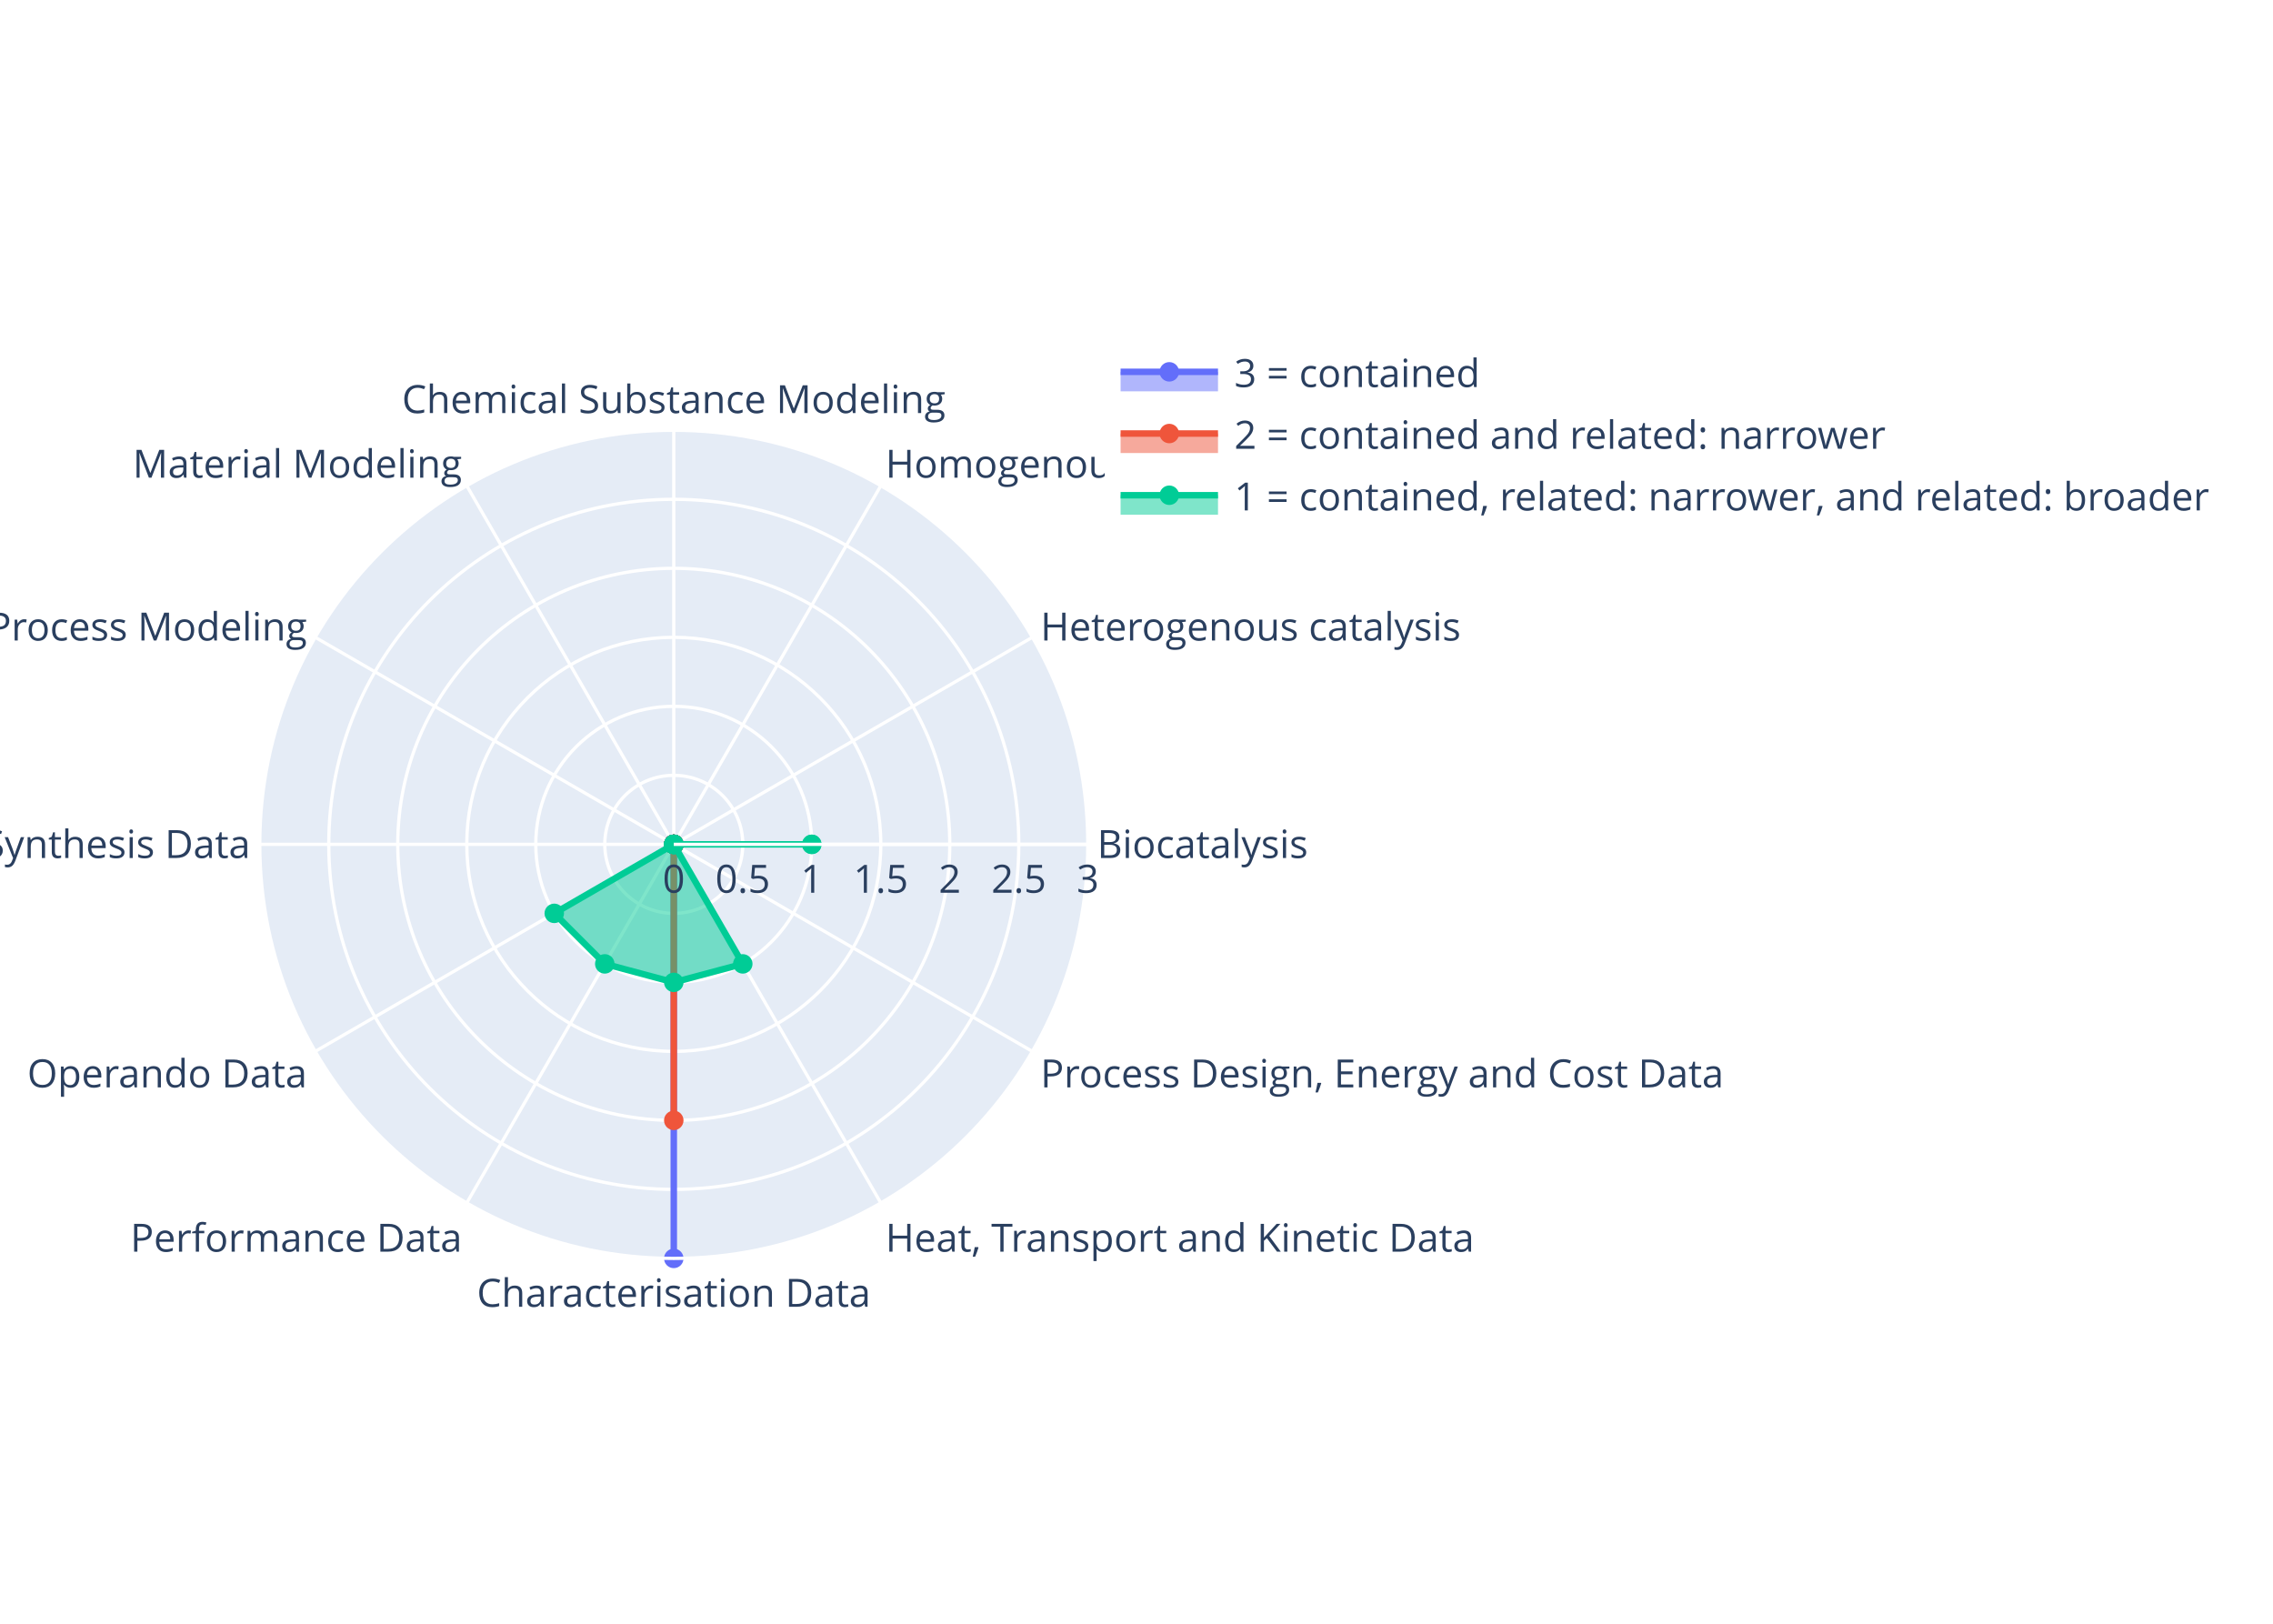
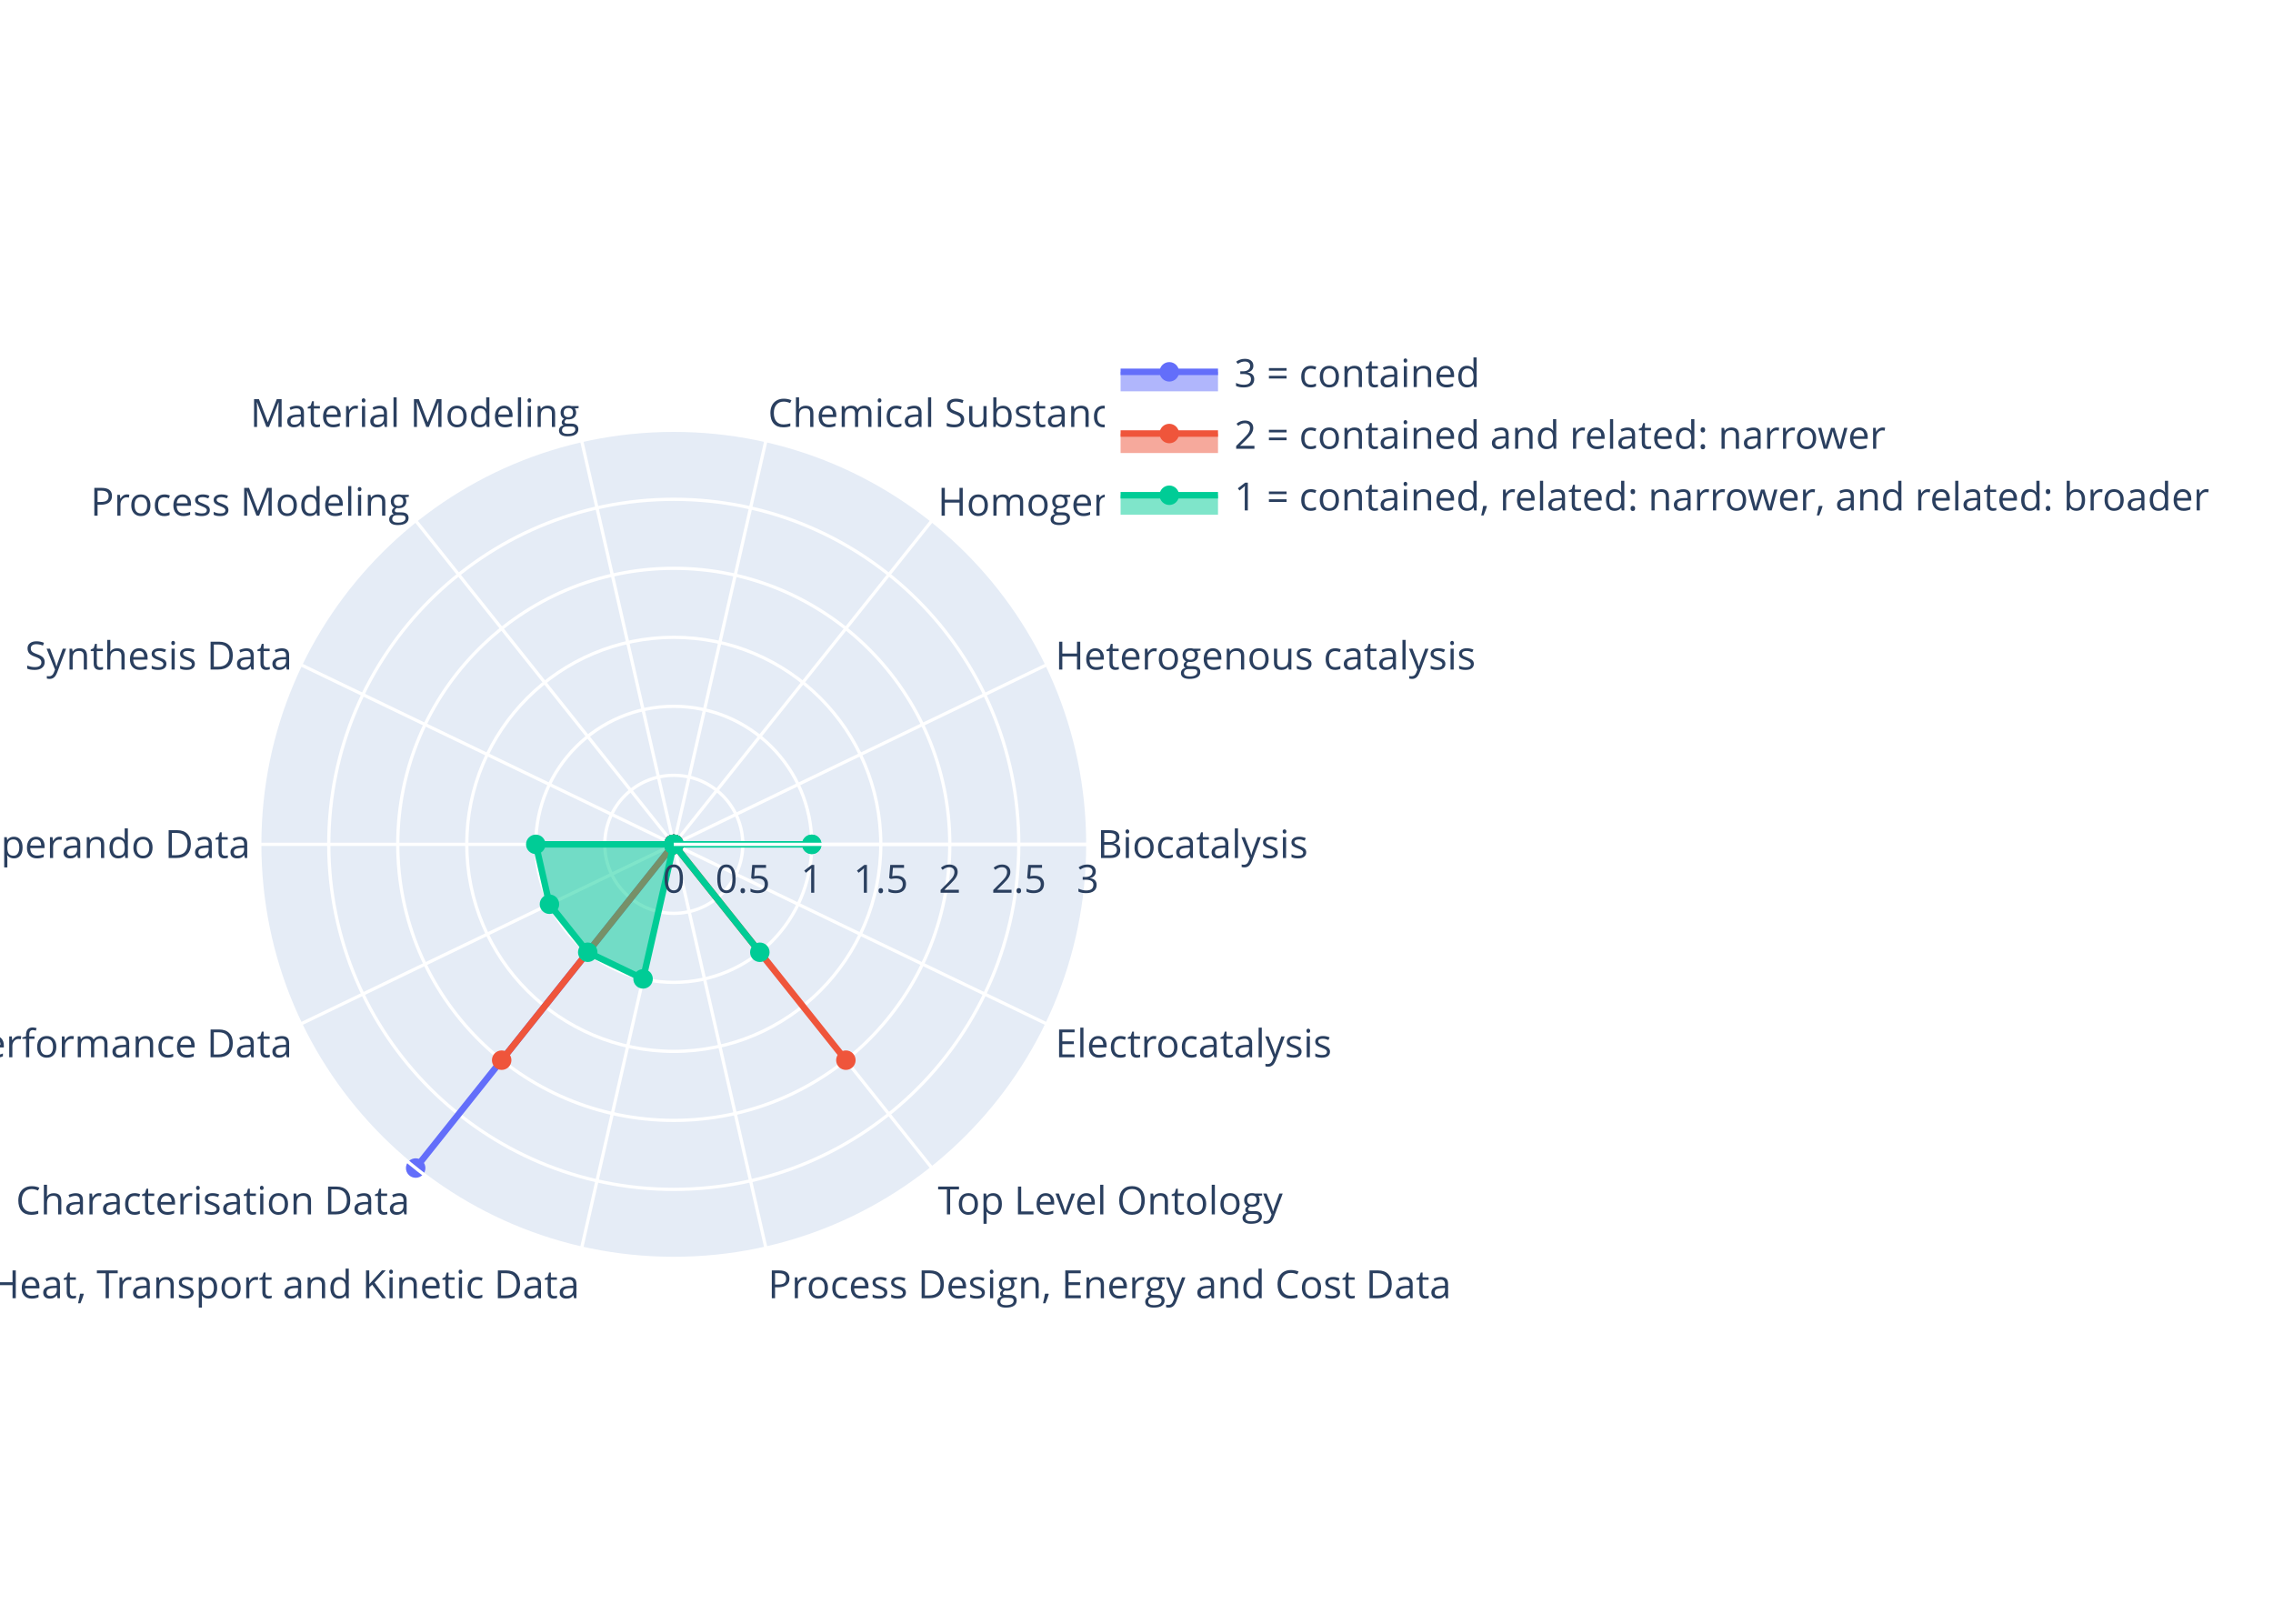
<svg xmlns="http://www.w3.org/2000/svg" class="main-svg" width="700" height="500" style="" viewBox="0 0 700 500">
  <rect x="0" y="0" width="700" height="500" style="fill: rgb(255, 255, 255); fill-opacity: 1;" />
-   <defs id="defs-850ff5">
+   <defs id="defs-2c7b58">
    <g class="clips">
-       <clipPath id="clip850ff5polar-for-traces">
+       <clipPath id="clip2c7b58polar-for-traces">
        <path d="M127.5,0A127.5,127.5 0,1,0 -127.5,-1.5614246689128753e-14A127.5,127.5 0,1,0 127.5,3.122849337825751e-14Z" transform="translate(127.5,127.5)" />
      </clipPath>
    </g>
    <g class="gradients" />
    <g class="patterns" />
  </defs>
  <g class="bglayer" />
  <g class="layer-below">
    <g class="imagelayer" />
    <g class="shapelayer" />
  </g>
  <g class="cartesianlayer" />
  <g class="polarlayer">
    <g class="polar">
      <g class="polarsublayer draglayer" />
      <g class="polarsublayer plotbg">
        <path d="M127.5,0A127.5,127.5 0,1,0 -127.5,-1.5614246689128753e-14A127.5,127.5 0,1,0 127.5,3.122849337825751e-14Z" transform="translate(207.5,260)" style="fill: rgb(229, 236, 246); fill-opacity: 1;" />
      </g>
      <g class="polarsublayer backplot">
        <g class="maplayer" />
      </g>
      <g class="polarsublayer angular-grid" style="fill: none;">
        <path class="angularaxisgrid" d="M207.5,260L335,260" style="stroke: rgb(255, 255, 255); stroke-opacity: 1; stroke-width: 1px;" />
-         <path class="angularaxisgrid" d="M207.5,260L317.918,196.25" style="stroke: rgb(255, 255, 255); stroke-opacity: 1; stroke-width: 1px;" />
-         <path class="angularaxisgrid" d="M207.5,260L271.25,149.582" style="stroke: rgb(255, 255, 255); stroke-opacity: 1; stroke-width: 1px;" />
-         <path class="angularaxisgrid" d="M207.5,260L207.5,132.5" style="stroke: rgb(255, 255, 255); stroke-opacity: 1; stroke-width: 1px;" />
-         <path class="angularaxisgrid" d="M207.5,260L143.75,149.582" style="stroke: rgb(255, 255, 255); stroke-opacity: 1; stroke-width: 1px;" />
-         <path class="angularaxisgrid" d="M207.5,260L97.082,196.25" style="stroke: rgb(255, 255, 255); stroke-opacity: 1; stroke-width: 1px;" />
+         <path class="angularaxisgrid" d="M207.5,260L322.374,204.68" style="stroke: rgb(255, 255, 255); stroke-opacity: 1; stroke-width: 1px;" />
+         <path class="angularaxisgrid" d="M207.5,260L286.995,160.316" style="stroke: rgb(255, 255, 255); stroke-opacity: 1; stroke-width: 1px;" />
+         <path class="angularaxisgrid" d="M207.5,260L235.871,135.697" style="stroke: rgb(255, 255, 255); stroke-opacity: 1; stroke-width: 1px;" />
+         <path class="angularaxisgrid" d="M207.5,260L179.129,135.697" style="stroke: rgb(255, 255, 255); stroke-opacity: 1; stroke-width: 1px;" />
+         <path class="angularaxisgrid" d="M207.5,260L128.005,160.316" style="stroke: rgb(255, 255, 255); stroke-opacity: 1; stroke-width: 1px;" />
+         <path class="angularaxisgrid" d="M207.5,260L92.626,204.68" style="stroke: rgb(255, 255, 255); stroke-opacity: 1; stroke-width: 1px;" />
        <path class="angularaxisgrid" d="M207.5,260L80,260" style="stroke: rgb(255, 255, 255); stroke-opacity: 1; stroke-width: 1px;" />
-         <path class="angularaxisgrid" d="M207.5,260L97.082,323.75" style="stroke: rgb(255, 255, 255); stroke-opacity: 1; stroke-width: 1px;" />
-         <path class="angularaxisgrid" d="M207.5,260L143.75,370.418" style="stroke: rgb(255, 255, 255); stroke-opacity: 1; stroke-width: 1px;" />
-         <path class="angularaxisgrid" d="M207.5,260L207.5,387.5" style="stroke: rgb(255, 255, 255); stroke-opacity: 1; stroke-width: 1px;" />
-         <path class="angularaxisgrid" d="M207.5,260L271.25,370.418" style="stroke: rgb(255, 255, 255); stroke-opacity: 1; stroke-width: 1px;" />
-         <path class="angularaxisgrid" d="M207.5,260L317.918,323.75" style="stroke: rgb(255, 255, 255); stroke-opacity: 1; stroke-width: 1px;" />
+         <path class="angularaxisgrid" d="M207.5,260L92.626,315.32" style="stroke: rgb(255, 255, 255); stroke-opacity: 1; stroke-width: 1px;" />
+         <path class="angularaxisgrid" d="M207.5,260L128.005,359.684" style="stroke: rgb(255, 255, 255); stroke-opacity: 1; stroke-width: 1px;" />
+         <path class="angularaxisgrid" d="M207.5,260L179.129,384.303" style="stroke: rgb(255, 255, 255); stroke-opacity: 1; stroke-width: 1px;" />
+         <path class="angularaxisgrid" d="M207.5,260L235.871,384.303" style="stroke: rgb(255, 255, 255); stroke-opacity: 1; stroke-width: 1px;" />
+         <path class="angularaxisgrid" d="M207.5,260L286.995,359.684" style="stroke: rgb(255, 255, 255); stroke-opacity: 1; stroke-width: 1px;" />
+         <path class="angularaxisgrid" d="M207.5,260L322.374,315.32" style="stroke: rgb(255, 255, 255); stroke-opacity: 1; stroke-width: 1px;" />
      </g>
      <g class="polarsublayer radial-grid" transform="translate(207.5,260)" style="fill: none;">
        <path class="xgrid" d="M21.25,0A21.25,21.25 0,1,0 -21.25,-2.6023744481881254e-15A21.25,21.25 0,1,0 21.25,5.204748896376251e-15Z" style="stroke: rgb(255, 255, 255); stroke-opacity: 1; stroke-width: 1px;" />
        <path class="xgrid" d="M42.5,0A42.5,42.5 0,1,0 -42.5,-5.204748896376251e-15A42.5,42.5 0,1,0 42.5,1.0409497792752502e-14Z" style="stroke: rgb(255, 255, 255); stroke-opacity: 1; stroke-width: 1px;" />
        <path class="xgrid" d="M63.75,0A63.75,63.75 0,1,0 -63.75,-7.807123344564377e-15A63.75,63.75 0,1,0 63.75,1.5614246689128753e-14Z" style="stroke: rgb(255, 255, 255); stroke-opacity: 1; stroke-width: 1px;" />
        <path class="xgrid" d="M85,0A85,85 0,1,0 -85,-1.0409497792752502e-14A85,85 0,1,0 85,2.0818995585505004e-14Z" style="stroke: rgb(255, 255, 255); stroke-opacity: 1; stroke-width: 1px;" />
        <path class="xgrid" d="M106.25,0A106.25,106.25 0,1,0 -106.25,-1.3011872240940628e-14A106.25,106.25 0,1,0 106.25,2.6023744481881257e-14Z" style="stroke: rgb(255, 255, 255); stroke-opacity: 1; stroke-width: 1px;" />
      </g>
      <g class="polarsublayer frontplot" transform="translate(80,132.5)">
        <g class="barlayer" />
        <g class="scatterlayer">
-           <g class="trace scatter trace2468a1" style="stroke-miterlimit: 2; opacity: 1;">
-             <g class="fills" clip-path="url(#clip850ff5polar-for-traces)">
+           <g class="trace scatter trace377e5c" style="stroke-miterlimit: 2; opacity: 1;">
+             <g class="fills" clip-path="url(#clip2c7b58polar-for-traces)">
              <g>
-                 <path class="js-fill" d="M127.5,127.5L127.5,127.5L127.5,127.5L127.5,127.5L127.5,127.5L127.5,127.5L127.5,127.5L127.5,127.5L127.5,127.5L127.5,255L127.5,127.5L127.5,127.5L127.5,127.5Z" style="fill: rgb(99, 110, 250); fill-opacity: 0.5; stroke-width: 0;" />
+                 <path class="js-fill" d="M127.5,127.5L127.5,127.5L127.5,127.5L127.5,127.5L127.5,127.5L127.5,127.5L127.5,127.5L127.5,127.5L127.5,127.5L48.01,227.18L127.5,127.5L127.5,127.5L127.5,127.5L127.5,127.5L127.5,127.5Z" style="fill: rgb(99, 110, 250); fill-opacity: 0.5; stroke-width: 0;" />
              </g>
            </g>
            <g class="errorbars" />
            <g class="lines">
-               <path class="js-line" d="M127.5,127.5L127.5,127.5L127.5,127.5L127.5,127.5L127.5,127.5L127.5,127.5L127.5,127.5L127.5,127.5L127.5,127.5L127.5,255L127.5,127.5L127.5,127.5L127.5,127.5" clip-path="url(#clip850ff5polar-for-traces)" style="vector-effect: non-scaling-stroke; fill: none; stroke: rgb(99, 110, 250); stroke-opacity: 1; stroke-width: 2px; opacity: 1;" />
+               <path class="js-line" d="M127.5,127.5L127.5,127.5L127.5,127.5L127.5,127.5L127.5,127.5L127.5,127.5L127.5,127.5L127.5,127.5L127.5,127.5L48.01,227.18L127.5,127.5L127.5,127.5L127.5,127.5L127.5,127.5L127.5,127.5" clip-path="url(#clip2c7b58polar-for-traces)" style="vector-effect: non-scaling-stroke; fill: none; stroke: rgb(99, 110, 250); stroke-opacity: 1; stroke-width: 2px; opacity: 1;" />
            </g>
            <g class="points">
              <path class="point" transform="translate(127.5,127.5)" d="M3,0A3,3 0 1,1 0,-3A3,3 0 0,1 3,0Z" style="opacity: 1; stroke-width: 0px; fill: rgb(99, 110, 250); fill-opacity: 1;" />
              <path class="point" transform="translate(127.5,127.5)" d="M3,0A3,3 0 1,1 0,-3A3,3 0 0,1 3,0Z" style="opacity: 1; stroke-width: 0px; fill: rgb(99, 110, 250); fill-opacity: 1;" />
              <path class="point" transform="translate(127.5,127.5)" d="M3,0A3,3 0 1,1 0,-3A3,3 0 0,1 3,0Z" style="opacity: 1; stroke-width: 0px; fill: rgb(99, 110, 250); fill-opacity: 1;" />
              <path class="point" transform="translate(127.5,127.5)" d="M3,0A3,3 0 1,1 0,-3A3,3 0 0,1 3,0Z" style="opacity: 1; stroke-width: 0px; fill: rgb(99, 110, 250); fill-opacity: 1;" />
              <path class="point" transform="translate(127.5,127.5)" d="M3,0A3,3 0 1,1 0,-3A3,3 0 0,1 3,0Z" style="opacity: 1; stroke-width: 0px; fill: rgb(99, 110, 250); fill-opacity: 1;" />
              <path class="point" transform="translate(127.5,127.5)" d="M3,0A3,3 0 1,1 0,-3A3,3 0 0,1 3,0Z" style="opacity: 1; stroke-width: 0px; fill: rgb(99, 110, 250); fill-opacity: 1;" />
              <path class="point" transform="translate(127.5,127.5)" d="M3,0A3,3 0 1,1 0,-3A3,3 0 0,1 3,0Z" style="opacity: 1; stroke-width: 0px; fill: rgb(99, 110, 250); fill-opacity: 1;" />
              <path class="point" transform="translate(127.5,127.5)" d="M3,0A3,3 0 1,1 0,-3A3,3 0 0,1 3,0Z" style="opacity: 1; stroke-width: 0px; fill: rgb(99, 110, 250); fill-opacity: 1;" />
              <path class="point" transform="translate(127.5,127.5)" d="M3,0A3,3 0 1,1 0,-3A3,3 0 0,1 3,0Z" style="opacity: 1; stroke-width: 0px; fill: rgb(99, 110, 250); fill-opacity: 1;" />
-               <path class="point" transform="translate(127.5,255)" d="M3,0A3,3 0 1,1 0,-3A3,3 0 0,1 3,0Z" style="opacity: 1; stroke-width: 0px; fill: rgb(99, 110, 250); fill-opacity: 1;" />
+               <path class="point" transform="translate(48.01,227.18)" d="M3,0A3,3 0 1,1 0,-3A3,3 0 0,1 3,0Z" style="opacity: 1; stroke-width: 0px; fill: rgb(99, 110, 250); fill-opacity: 1;" />
+               <path class="point" transform="translate(127.5,127.5)" d="M3,0A3,3 0 1,1 0,-3A3,3 0 0,1 3,0Z" style="opacity: 1; stroke-width: 0px; fill: rgb(99, 110, 250); fill-opacity: 1;" />
+               <path class="point" transform="translate(127.5,127.5)" d="M3,0A3,3 0 1,1 0,-3A3,3 0 0,1 3,0Z" style="opacity: 1; stroke-width: 0px; fill: rgb(99, 110, 250); fill-opacity: 1;" />
              <path class="point" transform="translate(127.5,127.5)" d="M3,0A3,3 0 1,1 0,-3A3,3 0 0,1 3,0Z" style="opacity: 1; stroke-width: 0px; fill: rgb(99, 110, 250); fill-opacity: 1;" />
              <path class="point" transform="translate(127.5,127.5)" d="M3,0A3,3 0 1,1 0,-3A3,3 0 0,1 3,0Z" style="opacity: 1; stroke-width: 0px; fill: rgb(99, 110, 250); fill-opacity: 1;" />
              <path class="point" transform="translate(127.5,127.5)" d="M3,0A3,3 0 1,1 0,-3A3,3 0 0,1 3,0Z" style="opacity: 1; stroke-width: 0px; fill: rgb(99, 110, 250); fill-opacity: 1;" />
            </g>
            <g class="text" />
          </g>
-           <g class="trace scatter trace4b14cc" style="stroke-miterlimit: 2; opacity: 1;">
-             <g class="fills" clip-path="url(#clip850ff5polar-for-traces)">
+           <g class="trace scatter trace425e0d" style="stroke-miterlimit: 2; opacity: 1;">
+             <g class="fills" clip-path="url(#clip2c7b58polar-for-traces)">
              <g>
-                 <path class="js-fill" d="M127.5,127.5L127.5,127.5L127.5,127.5L127.5,127.5L127.5,127.5L127.5,127.5L127.5,127.5L127.5,127.5L127.5,127.5L127.5,212.5L127.5,127.5L127.5,127.5L127.5,127.5Z" style="fill: rgb(239, 85, 59); fill-opacity: 0.5; stroke-width: 0;" />
+                 <path class="js-fill" d="M127.5,127.5L127.5,127.5L127.5,127.5L127.5,127.5L127.5,127.5L127.5,127.5L127.5,127.5L127.5,127.5L127.5,127.5L74.5,193.96L127.5,127.5L127.5,127.5L180.5,193.96L127.5,127.5L127.5,127.5Z" style="fill: rgb(239, 85, 59); fill-opacity: 0.5; stroke-width: 0;" />
              </g>
            </g>
            <g class="errorbars" />
            <g class="lines">
-               <path class="js-line" d="M127.5,127.5L127.5,127.5L127.5,127.5L127.5,127.5L127.5,127.5L127.5,127.5L127.5,127.5L127.5,127.5L127.5,127.5L127.5,212.5L127.5,127.5L127.5,127.5L127.5,127.5" clip-path="url(#clip850ff5polar-for-traces)" style="vector-effect: non-scaling-stroke; fill: none; stroke: rgb(239, 85, 59); stroke-opacity: 1; stroke-width: 2px; opacity: 1;" />
+               <path class="js-line" d="M127.5,127.5L127.5,127.5L127.5,127.5L127.5,127.5L127.5,127.5L127.5,127.5L127.5,127.5L127.5,127.5L127.5,127.5L74.5,193.96L127.5,127.5L127.5,127.5L180.5,193.96L127.5,127.5L127.5,127.5" clip-path="url(#clip2c7b58polar-for-traces)" style="vector-effect: non-scaling-stroke; fill: none; stroke: rgb(239, 85, 59); stroke-opacity: 1; stroke-width: 2px; opacity: 1;" />
            </g>
            <g class="points">
              <path class="point" transform="translate(127.5,127.5)" d="M3,0A3,3 0 1,1 0,-3A3,3 0 0,1 3,0Z" style="opacity: 1; stroke-width: 0px; fill: rgb(239, 85, 59); fill-opacity: 1;" />
              <path class="point" transform="translate(127.5,127.5)" d="M3,0A3,3 0 1,1 0,-3A3,3 0 0,1 3,0Z" style="opacity: 1; stroke-width: 0px; fill: rgb(239, 85, 59); fill-opacity: 1;" />
              <path class="point" transform="translate(127.5,127.5)" d="M3,0A3,3 0 1,1 0,-3A3,3 0 0,1 3,0Z" style="opacity: 1; stroke-width: 0px; fill: rgb(239, 85, 59); fill-opacity: 1;" />
              <path class="point" transform="translate(127.5,127.5)" d="M3,0A3,3 0 1,1 0,-3A3,3 0 0,1 3,0Z" style="opacity: 1; stroke-width: 0px; fill: rgb(239, 85, 59); fill-opacity: 1;" />
              <path class="point" transform="translate(127.5,127.5)" d="M3,0A3,3 0 1,1 0,-3A3,3 0 0,1 3,0Z" style="opacity: 1; stroke-width: 0px; fill: rgb(239, 85, 59); fill-opacity: 1;" />
              <path class="point" transform="translate(127.5,127.5)" d="M3,0A3,3 0 1,1 0,-3A3,3 0 0,1 3,0Z" style="opacity: 1; stroke-width: 0px; fill: rgb(239, 85, 59); fill-opacity: 1;" />
              <path class="point" transform="translate(127.5,127.5)" d="M3,0A3,3 0 1,1 0,-3A3,3 0 0,1 3,0Z" style="opacity: 1; stroke-width: 0px; fill: rgb(239, 85, 59); fill-opacity: 1;" />
              <path class="point" transform="translate(127.5,127.5)" d="M3,0A3,3 0 1,1 0,-3A3,3 0 0,1 3,0Z" style="opacity: 1; stroke-width: 0px; fill: rgb(239, 85, 59); fill-opacity: 1;" />
              <path class="point" transform="translate(127.5,127.5)" d="M3,0A3,3 0 1,1 0,-3A3,3 0 0,1 3,0Z" style="opacity: 1; stroke-width: 0px; fill: rgb(239, 85, 59); fill-opacity: 1;" />
-               <path class="point" transform="translate(127.5,212.5)" d="M3,0A3,3 0 1,1 0,-3A3,3 0 0,1 3,0Z" style="opacity: 1; stroke-width: 0px; fill: rgb(239, 85, 59); fill-opacity: 1;" />
-               <path class="point" transform="translate(127.5,127.5)" d="M3,0A3,3 0 1,1 0,-3A3,3 0 0,1 3,0Z" style="opacity: 1; stroke-width: 0px; fill: rgb(239, 85, 59); fill-opacity: 1;" />
+               <path class="point" transform="translate(74.5,193.96)" d="M3,0A3,3 0 1,1 0,-3A3,3 0 0,1 3,0Z" style="opacity: 1; stroke-width: 0px; fill: rgb(239, 85, 59); fill-opacity: 1;" />
+               <path class="point" transform="translate(127.5,127.5)" d="M3,0A3,3 0 1,1 0,-3A3,3 0 0,1 3,0Z" style="opacity: 1; stroke-width: 0px; fill: rgb(239, 85, 59); fill-opacity: 1;" />
+               <path class="point" transform="translate(127.5,127.5)" d="M3,0A3,3 0 1,1 0,-3A3,3 0 0,1 3,0Z" style="opacity: 1; stroke-width: 0px; fill: rgb(239, 85, 59); fill-opacity: 1;" />
+               <path class="point" transform="translate(180.5,193.96)" d="M3,0A3,3 0 1,1 0,-3A3,3 0 0,1 3,0Z" style="opacity: 1; stroke-width: 0px; fill: rgb(239, 85, 59); fill-opacity: 1;" />
              <path class="point" transform="translate(127.5,127.5)" d="M3,0A3,3 0 1,1 0,-3A3,3 0 0,1 3,0Z" style="opacity: 1; stroke-width: 0px; fill: rgb(239, 85, 59); fill-opacity: 1;" />
              <path class="point" transform="translate(127.5,127.5)" d="M3,0A3,3 0 1,1 0,-3A3,3 0 0,1 3,0Z" style="opacity: 1; stroke-width: 0px; fill: rgb(239, 85, 59); fill-opacity: 1;" />
            </g>
            <g class="text" />
          </g>
-           <g class="trace scatter traceabc9c3" style="stroke-miterlimit: 2; opacity: 1;">
-             <g class="fills" clip-path="url(#clip850ff5polar-for-traces)">
+           <g class="trace scatter trace6a688d" style="stroke-miterlimit: 2; opacity: 1;">
+             <g class="fills" clip-path="url(#clip2c7b58polar-for-traces)">
              <g>
-                 <path class="js-fill" d="M170,127.5L127.5,127.5L127.5,127.5L127.5,127.5L127.5,127.5L127.5,127.5L127.5,127.5L90.69,148.75L106.25,164.31L127.5,170L148.75,164.31L127.5,127.5L170,127.5Z" style="fill: rgb(0, 204, 150); fill-opacity: 0.5; stroke-width: 0;" />
+                 <path class="js-fill" d="M170,127.5L127.5,127.5L127.5,127.5L127.5,127.5L127.5,127.5L127.5,127.5L127.5,127.5L85,127.5L89.21,145.94L101,160.73L118.04,168.93L127.5,127.5L154,160.73L127.5,127.5L170,127.5Z" style="fill: rgb(0, 204, 150); fill-opacity: 0.5; stroke-width: 0;" />
              </g>
            </g>
            <g class="errorbars" />
            <g class="lines">
-               <path class="js-line" d="M170,127.5L127.5,127.5L127.5,127.5L127.5,127.5L127.5,127.5L127.5,127.5L127.5,127.5L90.69,148.75L106.25,164.31L127.5,170L148.75,164.31L127.5,127.5L170,127.5" clip-path="url(#clip850ff5polar-for-traces)" style="vector-effect: non-scaling-stroke; fill: none; stroke: rgb(0, 204, 150); stroke-opacity: 1; stroke-width: 2px; opacity: 1;" />
+               <path class="js-line" d="M170,127.5L127.5,127.5L127.5,127.5L127.5,127.5L127.5,127.5L127.5,127.5L127.5,127.5L85,127.5L89.21,145.94L101,160.73L118.04,168.93L127.5,127.5L154,160.73L127.5,127.5L170,127.5" clip-path="url(#clip2c7b58polar-for-traces)" style="vector-effect: non-scaling-stroke; fill: none; stroke: rgb(0, 204, 150); stroke-opacity: 1; stroke-width: 2px; opacity: 1;" />
            </g>
            <g class="points">
              <path class="point" transform="translate(170,127.5)" d="M3,0A3,3 0 1,1 0,-3A3,3 0 0,1 3,0Z" style="opacity: 1; stroke-width: 0px; fill: rgb(0, 204, 150); fill-opacity: 1;" />
              <path class="point" transform="translate(127.5,127.5)" d="M3,0A3,3 0 1,1 0,-3A3,3 0 0,1 3,0Z" style="opacity: 1; stroke-width: 0px; fill: rgb(0, 204, 150); fill-opacity: 1;" />
              <path class="point" transform="translate(127.5,127.5)" d="M3,0A3,3 0 1,1 0,-3A3,3 0 0,1 3,0Z" style="opacity: 1; stroke-width: 0px; fill: rgb(0, 204, 150); fill-opacity: 1;" />
              <path class="point" transform="translate(127.5,127.5)" d="M3,0A3,3 0 1,1 0,-3A3,3 0 0,1 3,0Z" style="opacity: 1; stroke-width: 0px; fill: rgb(0, 204, 150); fill-opacity: 1;" />
              <path class="point" transform="translate(127.5,127.5)" d="M3,0A3,3 0 1,1 0,-3A3,3 0 0,1 3,0Z" style="opacity: 1; stroke-width: 0px; fill: rgb(0, 204, 150); fill-opacity: 1;" />
              <path class="point" transform="translate(127.5,127.5)" d="M3,0A3,3 0 1,1 0,-3A3,3 0 0,1 3,0Z" style="opacity: 1; stroke-width: 0px; fill: rgb(0, 204, 150); fill-opacity: 1;" />
              <path class="point" transform="translate(127.5,127.5)" d="M3,0A3,3 0 1,1 0,-3A3,3 0 0,1 3,0Z" style="opacity: 1; stroke-width: 0px; fill: rgb(0, 204, 150); fill-opacity: 1;" />
-               <path class="point" transform="translate(90.69,148.75)" d="M3,0A3,3 0 1,1 0,-3A3,3 0 0,1 3,0Z" style="opacity: 1; stroke-width: 0px; fill: rgb(0, 204, 150); fill-opacity: 1;" />
-               <path class="point" transform="translate(106.25,164.31)" d="M3,0A3,3 0 1,1 0,-3A3,3 0 0,1 3,0Z" style="opacity: 1; stroke-width: 0px; fill: rgb(0, 204, 150); fill-opacity: 1;" />
-               <path class="point" transform="translate(127.5,170)" d="M3,0A3,3 0 1,1 0,-3A3,3 0 0,1 3,0Z" style="opacity: 1; stroke-width: 0px; fill: rgb(0, 204, 150); fill-opacity: 1;" />
-               <path class="point" transform="translate(148.75,164.31)" d="M3,0A3,3 0 1,1 0,-3A3,3 0 0,1 3,0Z" style="opacity: 1; stroke-width: 0px; fill: rgb(0, 204, 150); fill-opacity: 1;" />
+               <path class="point" transform="translate(85,127.5)" d="M3,0A3,3 0 1,1 0,-3A3,3 0 0,1 3,0Z" style="opacity: 1; stroke-width: 0px; fill: rgb(0, 204, 150); fill-opacity: 1;" />
+               <path class="point" transform="translate(89.21,145.94)" d="M3,0A3,3 0 1,1 0,-3A3,3 0 0,1 3,0Z" style="opacity: 1; stroke-width: 0px; fill: rgb(0, 204, 150); fill-opacity: 1;" />
+               <path class="point" transform="translate(101,160.73)" d="M3,0A3,3 0 1,1 0,-3A3,3 0 0,1 3,0Z" style="opacity: 1; stroke-width: 0px; fill: rgb(0, 204, 150); fill-opacity: 1;" />
+               <path class="point" transform="translate(118.04,168.93)" d="M3,0A3,3 0 1,1 0,-3A3,3 0 0,1 3,0Z" style="opacity: 1; stroke-width: 0px; fill: rgb(0, 204, 150); fill-opacity: 1;" />
+               <path class="point" transform="translate(127.5,127.5)" d="M3,0A3,3 0 1,1 0,-3A3,3 0 0,1 3,0Z" style="opacity: 1; stroke-width: 0px; fill: rgb(0, 204, 150); fill-opacity: 1;" />
+               <path class="point" transform="translate(154,160.73)" d="M3,0A3,3 0 1,1 0,-3A3,3 0 0,1 3,0Z" style="opacity: 1; stroke-width: 0px; fill: rgb(0, 204, 150); fill-opacity: 1;" />
              <path class="point" transform="translate(127.5,127.5)" d="M3,0A3,3 0 1,1 0,-3A3,3 0 0,1 3,0Z" style="opacity: 1; stroke-width: 0px; fill: rgb(0, 204, 150); fill-opacity: 1;" />
              <path class="point" transform="translate(170,127.5)" d="M3,0A3,3 0 1,1 0,-3A3,3 0 0,1 3,0Z" style="opacity: 1; stroke-width: 0px; fill: rgb(0, 204, 150); fill-opacity: 1;" />
            </g>
            <g class="text" />
          </g>
        </g>
      </g>
      <g class="polarsublayer angular-line">
        <path d="M127.5,0A127.5,127.5 0,1,0 -127.5,-1.5614246689128753e-14A127.5,127.5 0,1,0 127.5,3.122849337825751e-14Z" transform="translate(207.5,260)" stroke-width="1" style="fill: none; stroke: rgb(255, 255, 255); stroke-opacity: 1;" />
      </g>
      <g class="polarsublayer radial-line">
        <line x1="0" y1="0" x2="127.5" y2="0" transform="translate(207.5,260)" stroke-width="1" style="fill: none; stroke: rgb(255, 255, 255); stroke-opacity: 1;" />
      </g>
      <g class="polarsublayer angular-axis">
        <g class="angularaxistick">
          <text text-anchor="start" x="2.9" y="4.2" transform="translate(335,260)" style="font-family: 'Open Sans', verdana, arial, sans-serif; font-size: 12px; fill: rgb(42, 63, 95); fill-opacity: 1; white-space: pre; opacity: 1;">Biocatalysis</text>
        </g>
        <g class="angularaxistick">
-           <text text-anchor="start" x="2.511" y="0.987" transform="translate(317.9182,196.25)" style="font-family: 'Open Sans', verdana, arial, sans-serif; font-size: 12px; fill: rgb(42, 63, 95); fill-opacity: 1; white-space: pre; opacity: 1;">Heterogenous catalysis</text>
-         </g>
-         <g class="angularaxistick">
-           <text text-anchor="start" x="1.45" y="-2.49" transform="translate(271.25,149.5818)" style="font-family: 'Open Sans', verdana, arial, sans-serif; font-size: 12px; fill: rgb(42, 63, 95); fill-opacity: 1; white-space: pre; opacity: 1;">Homogenous catalysis</text>
-         </g>
-         <g class="angularaxistick">
-           <text text-anchor="middle" x="1.7757378587636624e-16" y="-5.3" transform="translate(207.5,132.5)" style="font-family: 'Open Sans', verdana, arial, sans-serif; font-size: 12px; fill: rgb(42, 63, 95); fill-opacity: 1; white-space: pre; opacity: 1;">Chemical Substance Modeling</text>
-         </g>
-         <g class="angularaxistick">
-           <text text-anchor="end" x="-1.45" y="-2.49" transform="translate(143.75,149.5818)" style="font-family: 'Open Sans', verdana, arial, sans-serif; font-size: 12px; fill: rgb(42, 63, 95); fill-opacity: 1; white-space: pre; opacity: 1;">Material Modeling</text>
-         </g>
-         <g class="angularaxistick">
-           <text text-anchor="end" x="-2.511" y="0.987" transform="translate(97.08176,196.25)" style="font-family: 'Open Sans', verdana, arial, sans-serif; font-size: 12px; fill: rgb(42, 63, 95); fill-opacity: 1; white-space: pre; opacity: 1;">Process Modeling</text>
-         </g>
-         <g class="angularaxistick">
-           <text text-anchor="end" x="-2.9" y="4.2" transform="translate(80,260)" style="font-family: 'Open Sans', verdana, arial, sans-serif; font-size: 12px; fill: rgb(42, 63, 95); fill-opacity: 1; white-space: pre; opacity: 1;">Synthesis Data</text>
-         </g>
-         <g class="angularaxistick">
-           <text text-anchor="end" x="-2.511" y="11.087" transform="translate(97.08176,323.75)" style="font-family: 'Open Sans', verdana, arial, sans-serif; font-size: 12px; fill: rgb(42, 63, 95); fill-opacity: 1; white-space: pre; opacity: 1;">Operando Data</text>
-         </g>
-         <g class="angularaxistick">
-           <text text-anchor="end" x="-1.45" y="15.004" transform="translate(143.75,370.4182)" style="font-family: 'Open Sans', verdana, arial, sans-serif; font-size: 12px; fill: rgb(42, 63, 95); fill-opacity: 1; white-space: pre; opacity: 1;">Performance Data</text>
-         </g>
-         <g class="angularaxistick">
-           <text text-anchor="middle" x="-5.327213576290987e-16" y="14.9" transform="translate(207.5,387.5)" style="font-family: 'Open Sans', verdana, arial, sans-serif; font-size: 12px; fill: rgb(42, 63, 95); fill-opacity: 1; white-space: pre; opacity: 1;">Characterisation Data</text>
-         </g>
-         <g class="angularaxistick">
-           <text text-anchor="start" x="1.45" y="15.004" transform="translate(271.25,370.4182)" style="font-family: 'Open Sans', verdana, arial, sans-serif; font-size: 12px; fill: rgb(42, 63, 95); fill-opacity: 1; white-space: pre; opacity: 1;">Heat, Transport and Kinetic Data</text>
-         </g>
-         <g class="angularaxistick">
-           <text text-anchor="start" x="2.511" y="11.087" transform="translate(317.9182,323.75)" style="font-family: 'Open Sans', verdana, arial, sans-serif; font-size: 12px; fill: rgb(42, 63, 95); fill-opacity: 1; white-space: pre; opacity: 1;">Process Design, Energy and Cost Data</text>
+           <text text-anchor="start" x="2.613" y="1.484" transform="translate(322.3735,204.6798)" style="font-family: 'Open Sans', verdana, arial, sans-serif; font-size: 12px; fill: rgb(42, 63, 95); fill-opacity: 1; white-space: pre; opacity: 1;">Heterogenous catalysis</text>
+         </g>
+         <g class="angularaxistick">
+           <text text-anchor="start" x="1.808" y="-1.525" transform="translate(286.9949,160.3165)" style="font-family: 'Open Sans', verdana, arial, sans-serif; font-size: 12px; fill: rgb(42, 63, 95); fill-opacity: 1; white-space: pre; opacity: 1;">Homogenous catalysis</text>
+         </g>
+         <g class="angularaxistick">
+           <text text-anchor="start" x="0.645" y="-4.233" transform="translate(235.8714,135.6967)" style="font-family: 'Open Sans', verdana, arial, sans-serif; font-size: 12px; fill: rgb(42, 63, 95); fill-opacity: 1; white-space: pre; opacity: 1;">Chemical Substance Modeling</text>
+         </g>
+         <g class="angularaxistick">
+           <text text-anchor="end" x="-0.645" y="-4.233" transform="translate(179.1286,135.6967)" style="font-family: 'Open Sans', verdana, arial, sans-serif; font-size: 12px; fill: rgb(42, 63, 95); fill-opacity: 1; white-space: pre; opacity: 1;">Material Modeling</text>
+         </g>
+         <g class="angularaxistick">
+           <text text-anchor="end" x="-1.808" y="-1.525" transform="translate(128.0051,160.3165)" style="font-family: 'Open Sans', verdana, arial, sans-serif; font-size: 12px; fill: rgb(42, 63, 95); fill-opacity: 1; white-space: pre; opacity: 1;">Process Modeling</text>
+         </g>
+         <g class="angularaxistick">
+           <text text-anchor="end" x="-2.613" y="1.484" transform="translate(92.62647,204.6798)" style="font-family: 'Open Sans', verdana, arial, sans-serif; font-size: 12px; fill: rgb(42, 63, 95); fill-opacity: 1; white-space: pre; opacity: 1;">Synthesis Data</text>
+         </g>
+         <g class="angularaxistick">
+           <text text-anchor="end" x="-2.9" y="4.2" transform="translate(80,260)" style="font-family: 'Open Sans', verdana, arial, sans-serif; font-size: 12px; fill: rgb(42, 63, 95); fill-opacity: 1; white-space: pre; opacity: 1;">Operando Data</text>
+         </g>
+         <g class="angularaxistick">
+           <text text-anchor="end" x="-2.613" y="10.249" transform="translate(92.62647,315.3202)" style="font-family: 'Open Sans', verdana, arial, sans-serif; font-size: 12px; fill: rgb(42, 63, 95); fill-opacity: 1; white-space: pre; opacity: 1;">Performance Data</text>
+         </g>
+         <g class="angularaxistick">
+           <text text-anchor="end" x="-1.808" y="14.268" transform="translate(128.0051,359.6835)" style="font-family: 'Open Sans', verdana, arial, sans-serif; font-size: 12px; fill: rgb(42, 63, 95); fill-opacity: 1; white-space: pre; opacity: 1;">Characterisation Data</text>
+         </g>
+         <g class="angularaxistick">
+           <text text-anchor="end" x="-0.645" y="15.461" transform="translate(179.1286,384.3033)" style="font-family: 'Open Sans', verdana, arial, sans-serif; font-size: 12px; fill: rgb(42, 63, 95); fill-opacity: 1; white-space: pre; opacity: 1;">Heat, Transport and Kinetic Data</text>
+         </g>
+         <g class="angularaxistick">
+           <text text-anchor="start" x="0.645" y="15.461" transform="translate(235.8714,384.3033)" style="font-family: 'Open Sans', verdana, arial, sans-serif; font-size: 12px; fill: rgb(42, 63, 95); fill-opacity: 1; white-space: pre; opacity: 1;">Process Design, Energy and Cost Data</text>
+         </g>
+         <g class="angularaxistick">
+           <text text-anchor="start" x="1.808" y="14.268" transform="translate(286.9949,359.6835)" style="font-family: 'Open Sans', verdana, arial, sans-serif; font-size: 12px; fill: rgb(42, 63, 95); fill-opacity: 1; white-space: pre; opacity: 1;">Top Level Ontology</text>
+         </g>
+         <g class="angularaxistick">
+           <text text-anchor="start" x="2.613" y="10.249" transform="translate(322.3735,315.3202)" style="font-family: 'Open Sans', verdana, arial, sans-serif; font-size: 12px; fill: rgb(42, 63, 95); fill-opacity: 1; white-space: pre; opacity: 1;">Electrocatalysis</text>
        </g>
      </g>
      <g class="polarsublayer radial-axis" transform="translate(207.5,260)">
        <g class="xtick">
          <text text-anchor="middle" x="0" y="14.9" transform="" style="font-family: 'Open Sans', verdana, arial, sans-serif; font-size: 12px; fill: rgb(42, 63, 95); fill-opacity: 1; white-space: pre; opacity: 1;">0</text>
        </g>
        <g class="xtick">
          <text text-anchor="middle" x="0" y="14.9" transform="translate(21.25,0)" style="font-family: 'Open Sans', verdana, arial, sans-serif; font-size: 12px; fill: rgb(42, 63, 95); fill-opacity: 1; white-space: pre; opacity: 1;">0.5</text>
        </g>
        <g class="xtick">
          <text text-anchor="middle" x="0" y="14.9" transform="translate(42.5,0)" style="font-family: 'Open Sans', verdana, arial, sans-serif; font-size: 12px; fill: rgb(42, 63, 95); fill-opacity: 1; white-space: pre; opacity: 1;">1</text>
        </g>
        <g class="xtick">
          <text text-anchor="middle" x="0" y="14.9" transform="translate(63.75,0)" style="font-family: 'Open Sans', verdana, arial, sans-serif; font-size: 12px; fill: rgb(42, 63, 95); fill-opacity: 1; white-space: pre; opacity: 1;">1.5</text>
        </g>
        <g class="xtick">
          <text text-anchor="middle" x="0" y="14.9" transform="translate(85,0)" style="font-family: 'Open Sans', verdana, arial, sans-serif; font-size: 12px; fill: rgb(42, 63, 95); fill-opacity: 1; white-space: pre; opacity: 1;">2</text>
        </g>
        <g class="xtick">
          <text text-anchor="middle" x="0" y="14.9" transform="translate(106.25,0)" style="font-family: 'Open Sans', verdana, arial, sans-serif; font-size: 12px; fill: rgb(42, 63, 95); fill-opacity: 1; white-space: pre; opacity: 1;">2.5</text>
        </g>
        <g class="xtick">
          <text text-anchor="middle" x="0" y="14.9" transform="translate(127.5,0)" style="font-family: 'Open Sans', verdana, arial, sans-serif; font-size: 12px; fill: rgb(42, 63, 95); fill-opacity: 1; white-space: pre; opacity: 1;">3</text>
        </g>
      </g>
    </g>
  </g>
  <g class="smithlayer" />
  <g class="ternarylayer" />
  <g class="geolayer" />
  <g class="funnelarealayer" />
  <g class="pielayer" />
  <g class="iciclelayer" />
  <g class="treemaplayer" />
  <g class="sunburstlayer" />
  <g class="glimages" />
-   <defs id="topdefs-850ff5">
+   <defs id="topdefs-2c7b58">
    <g class="clips" />
-     <clipPath id="legend850ff5">
+     <clipPath id="legend2c7b58">
      <rect width="348" height="67" x="0" y="0" />
    </clipPath>
  </defs>
  <g class="layer-above">
    <g class="imagelayer" />
    <g class="shapelayer" />
  </g>
  <g class="infolayer">
    <g class="legend" pointer-events="all" transform="translate(340.1,100)">
      <rect class="bg" shape-rendering="crispEdges" width="348" height="67" x="0" y="0" style="stroke: rgb(68, 68, 68); stroke-opacity: 1; fill: rgb(255, 255, 255); fill-opacity: 1; stroke-width: 0px;" />
-       <g class="scrollbox" transform="" clip-path="url(#legend850ff5)">
+       <g class="scrollbox" transform="" clip-path="url(#legend2c7b58)">
        <g class="groups">
          <g class="traces" transform="translate(0,14.5)" style="opacity: 1;">
            <text class="legendtext" text-anchor="start" x="40" y="4.68" style="font-family: 'Open Sans', verdana, arial, sans-serif; font-size: 12px; fill: rgb(42, 63, 95); fill-opacity: 1; white-space: pre;">3 = contained</text>
            <g class="layers" style="opacity: 1;">
              <g class="legendfill">
                <path class="js-fill" d="M5,0h30v6h-30z" style="stroke-width: 0; fill: rgb(99, 110, 250); fill-opacity: 0.5;" />
              </g>
              <g class="legendlines">
                <path class="js-line" d="M5,0h30" style="fill: none; stroke: rgb(99, 110, 250); stroke-opacity: 1; stroke-width: 2px;" />
              </g>
              <g class="legendsymbols">
                <g class="legendpoints">
                  <path class="scatterpts" transform="translate(20,0)" d="M3,0A3,3 0 1,1 0,-3A3,3 0 0,1 3,0Z" style="opacity: 1; stroke-width: 0px; fill: rgb(99, 110, 250); fill-opacity: 1;" />
                </g>
              </g>
            </g>
            <rect class="legendtoggle" x="0" y="-9.5" width="342.562" height="19" style="fill: rgb(0, 0, 0); fill-opacity: 0;" />
          </g>
          <g class="traces" transform="translate(0,33.5)" style="opacity: 1;">
            <text class="legendtext" text-anchor="start" x="40" y="4.68" style="font-family: 'Open Sans', verdana, arial, sans-serif; font-size: 12px; fill: rgb(42, 63, 95); fill-opacity: 1; white-space: pre;">2 = contained and related: narrower</text>
            <g class="layers" style="opacity: 1;">
              <g class="legendfill">
                <path class="js-fill" d="M5,0h30v6h-30z" style="stroke-width: 0; fill: rgb(239, 85, 59); fill-opacity: 0.5;" />
              </g>
              <g class="legendlines">
                <path class="js-line" d="M5,0h30" style="fill: none; stroke: rgb(239, 85, 59); stroke-opacity: 1; stroke-width: 2px;" />
              </g>
              <g class="legendsymbols">
                <g class="legendpoints">
                  <path class="scatterpts" transform="translate(20,0)" d="M3,0A3,3 0 1,1 0,-3A3,3 0 0,1 3,0Z" style="opacity: 1; stroke-width: 0px; fill: rgb(239, 85, 59); fill-opacity: 1;" />
                </g>
              </g>
            </g>
            <rect class="legendtoggle" x="0" y="-9.5" width="342.562" height="19" style="fill: rgb(0, 0, 0); fill-opacity: 0;" />
          </g>
          <g class="traces" transform="translate(0,52.5)" style="opacity: 1;">
            <text class="legendtext" text-anchor="start" x="40" y="4.68" style="font-family: 'Open Sans', verdana, arial, sans-serif; font-size: 12px; fill: rgb(42, 63, 95); fill-opacity: 1; white-space: pre;">1 = contained, related: narrower, and related: broader</text>
            <g class="layers" style="opacity: 1;">
              <g class="legendfill">
                <path class="js-fill" d="M5,0h30v6h-30z" style="stroke-width: 0; fill: rgb(0, 204, 150); fill-opacity: 0.5;" />
              </g>
              <g class="legendlines">
                <path class="js-line" d="M5,0h30" style="fill: none; stroke: rgb(0, 204, 150); stroke-opacity: 1; stroke-width: 2px;" />
              </g>
              <g class="legendsymbols">
                <g class="legendpoints">
                  <path class="scatterpts" transform="translate(20,0)" d="M3,0A3,3 0 1,1 0,-3A3,3 0 0,1 3,0Z" style="opacity: 1; stroke-width: 0px; fill: rgb(0, 204, 150); fill-opacity: 1;" />
                </g>
              </g>
            </g>
            <rect class="legendtoggle" x="0" y="-9.5" width="342.562" height="19" style="fill: rgb(0, 0, 0); fill-opacity: 0;" />
          </g>
        </g>
      </g>
      <rect class="scrollbar" rx="20" ry="3" width="0" height="0" x="0" y="0" style="fill: rgb(128, 139, 164); fill-opacity: 1;" />
    </g>
    <g class="g-gtitle" />
    <g class="g-polartitle" />
  </g>
</svg>
